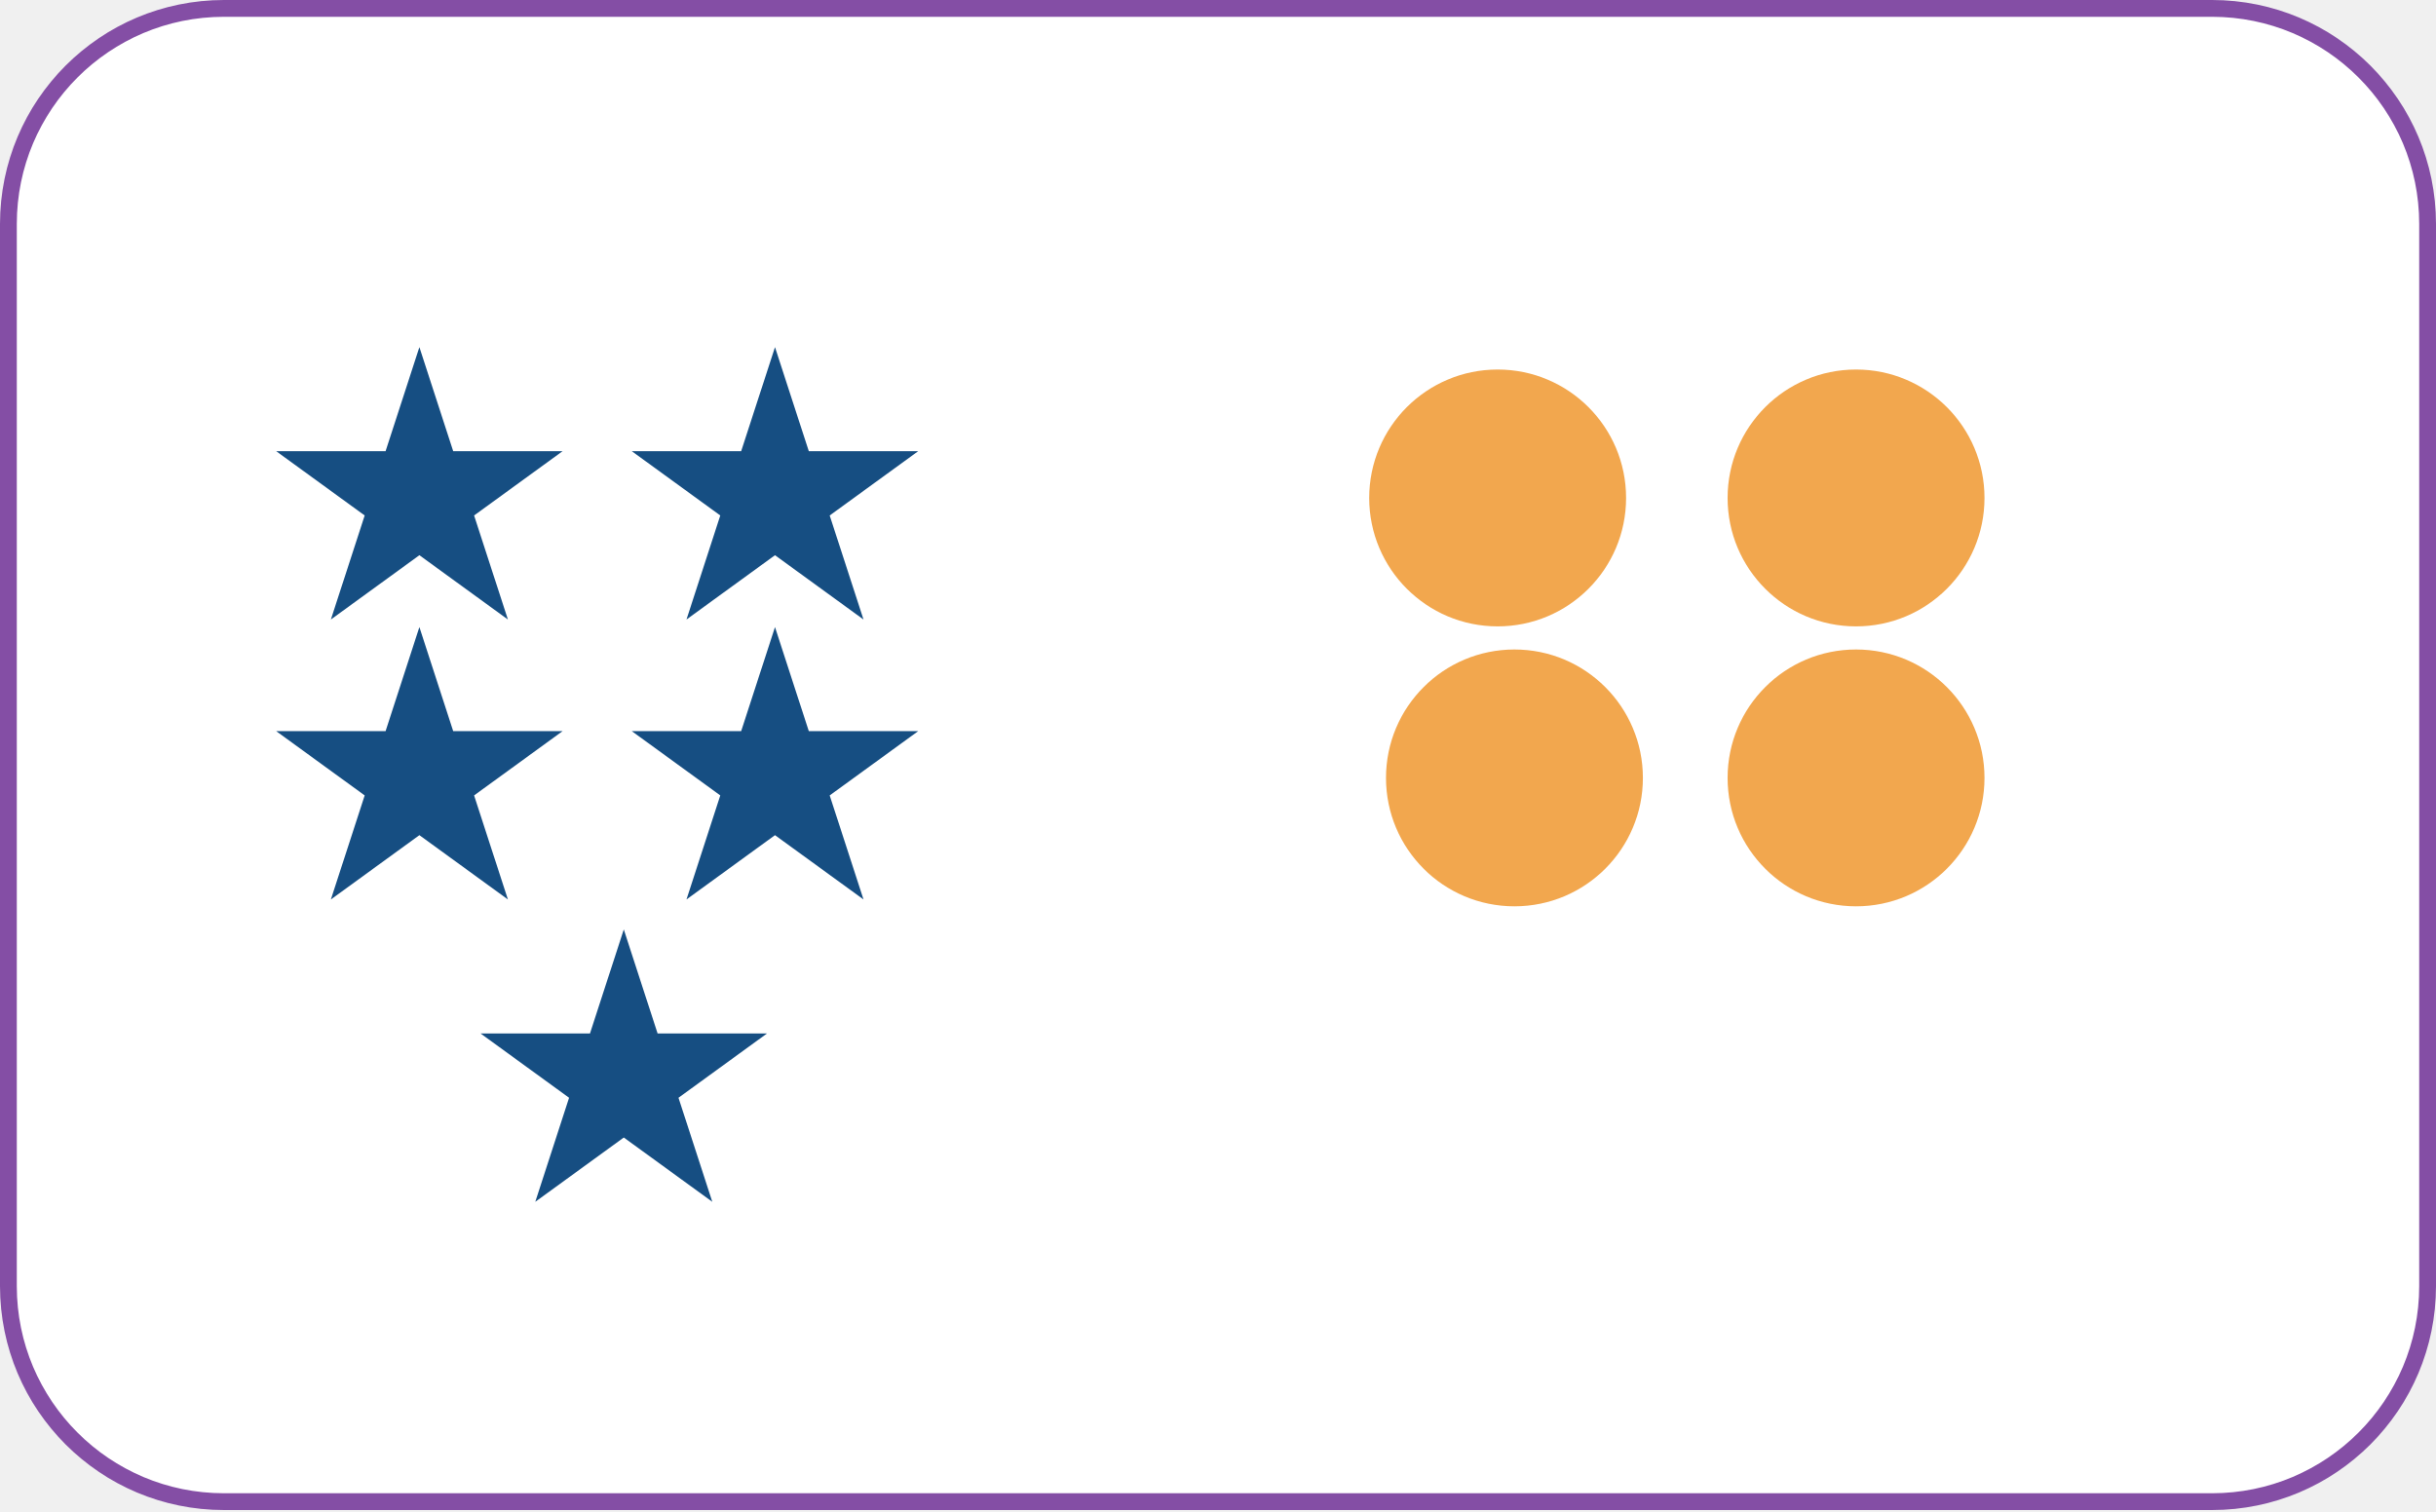
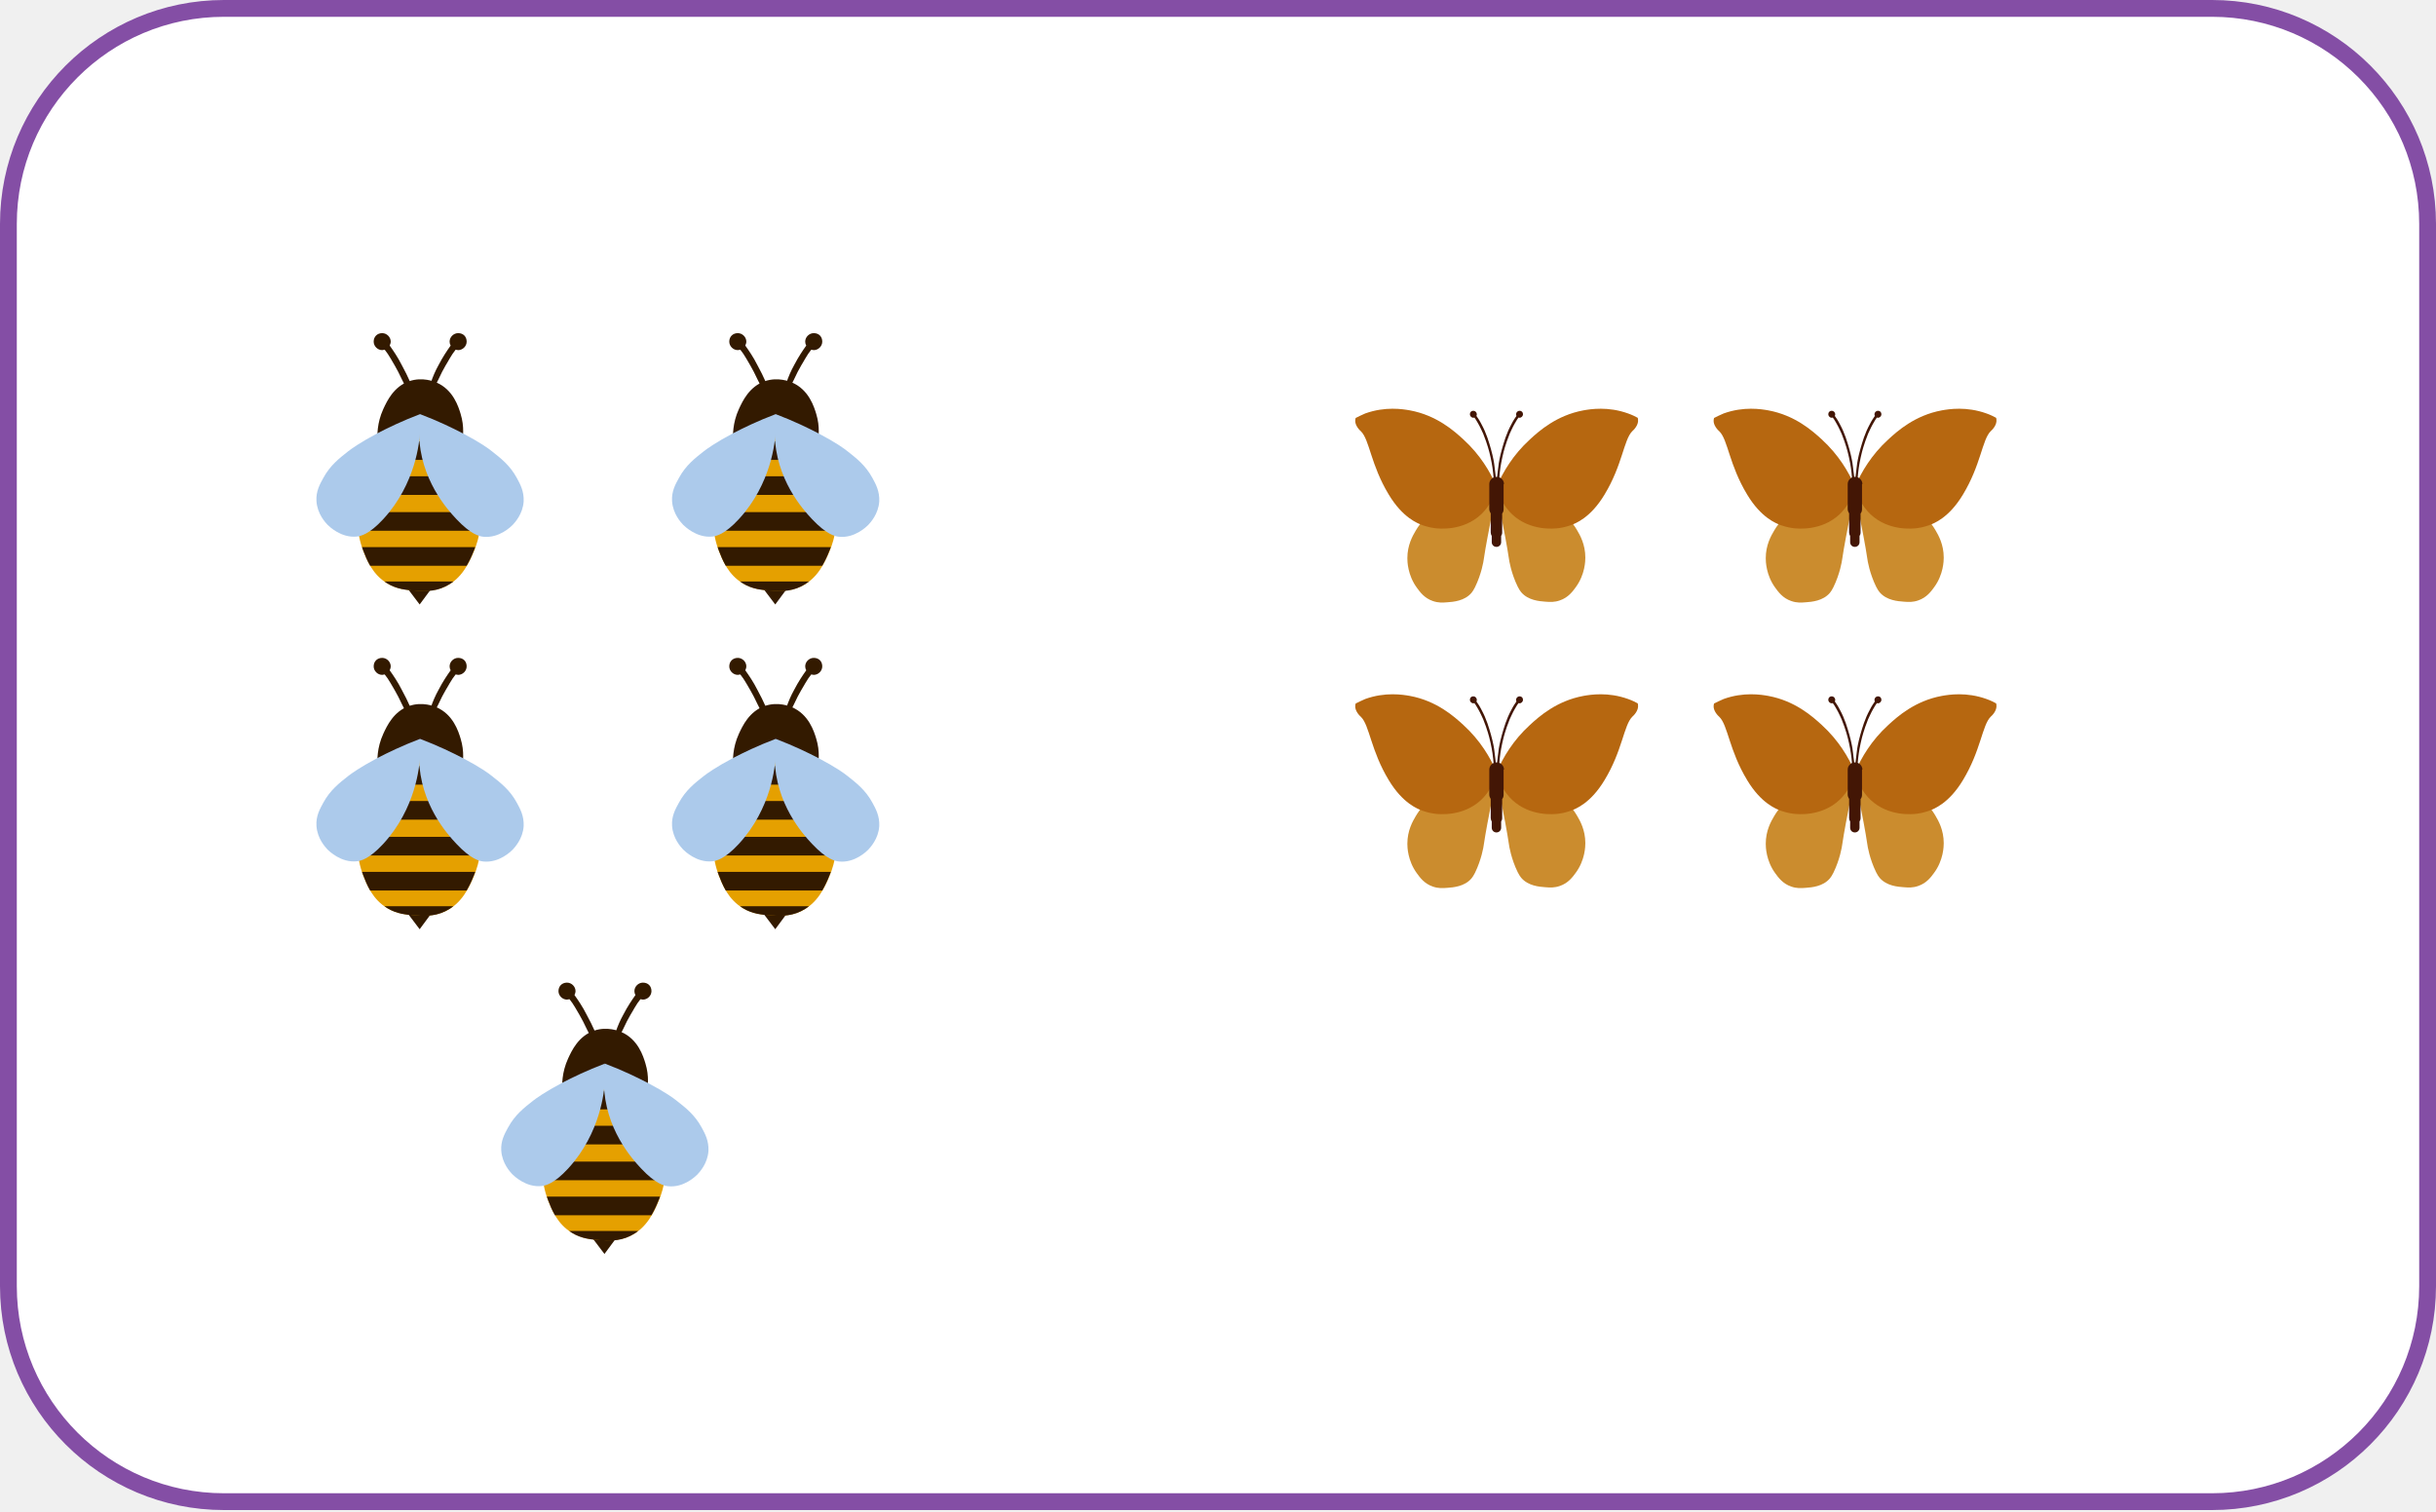
- <svg xmlns="http://www.w3.org/2000/svg" width="870" height="540" viewBox="0 0 870 540" fill="none">
+ <svg xmlns="http://www.w3.org/2000/svg" viewBox="0 0 870 540" fill="none">
  <rect x="3" y="3" width="864" height="533.4" rx="77" fill="white" stroke="#844EA5" stroke-width="6" />
-   <path d="M276.782 224L288.857 261.162H327.931L296.319 284.13L308.394 321.292L276.782 298.325L245.17 321.292L257.244 284.13L225.632 261.162H264.707L276.782 224Z" fill="#164E82" />
-   <path d="M222.782 332L234.857 369.162H273.931L242.319 392.13L254.394 429.292L222.782 406.325L191.17 429.292L203.244 392.13L171.632 369.162H210.707L222.782 332Z" fill="#164E82" />
-   <path d="M149.782 124L161.857 161.162H200.931L169.319 184.13L181.394 221.292L149.782 198.325L118.17 221.292L130.244 184.13L98.632 161.162H137.707L149.782 124Z" fill="#164E82" />
-   <path d="M276.782 124L288.857 161.162H327.931L296.319 184.13L308.394 221.292L276.782 198.325L245.17 221.292L257.244 184.13L225.632 161.162H264.707L276.782 124Z" fill="#164E82" />
-   <path d="M149.782 224L161.857 261.162H200.931L169.319 284.13L181.394 321.292L149.782 298.325L118.17 321.292L130.244 284.13L98.632 261.162H137.707L149.782 224Z" fill="#164E82" />
-   <circle cx="540.873" cy="277.873" r="45.873" fill="#F2A74E" />
-   <circle cx="534.873" cy="177.873" r="45.873" fill="#F2A74E" />
-   <circle cx="662.873" cy="277.873" r="45.873" fill="#F2A74E" />
-   <circle cx="662.873" cy="177.873" r="45.873" fill="#F2A74E" />
+   <path d="M229.62 351C227.985 351 226.574 352.406 226.574 354.034C226.574 354.551 226.722 355.069 226.945 355.439C225.682 357.215 224.122 359.509 222.636 362.394C217.955 370.755 217.806 379.486 218.549 377.34C220.333 372.161 221.967 368.609 222.487 367.722C224.419 363.43 226.276 360.767 226.574 360.101C227.317 358.843 227.985 357.807 228.728 356.919C229.1 356.919 229.248 357.067 229.62 357.067C231.254 357.067 232.666 355.661 232.666 354.034C232.666 352.258 231.477 351 229.62 351Z" fill="#331A00" />
+   <path d="M199.455 354.034C199.455 355.661 200.867 357.067 202.501 357.067C202.873 357.067 203.021 356.919 203.393 356.919C204.136 357.807 204.804 358.843 205.547 360.101C205.919 360.841 207.702 363.504 209.634 367.722C210.154 368.609 211.788 372.161 213.572 377.34C214.315 379.486 219.813 391.028 217.881 384.073C216.098 378.006 214.092 370.755 209.485 362.394C208.074 359.583 206.439 357.215 205.176 355.439C205.325 355.069 205.547 354.551 205.547 354.034C205.547 352.406 204.136 351 202.501 351C200.718 351 199.455 352.258 199.455 354.034Z" fill="#331A00" />
+   <path d="M211.566 442.229C212.977 444.152 214.463 446.002 215.875 447.926C217.286 446.076 218.624 444.226 220.035 442.303C217.212 442.303 214.389 442.303 211.566 442.229Z" fill="#331A00" />
+   <path d="M200.867 390.288C200.644 387.551 200.644 383.037 202.873 378.154C204.21 375.268 206.588 370.089 212.16 368.165C216.915 366.538 221.076 368.313 221.819 368.609C227.911 371.199 229.768 377.414 230.511 379.856C231.923 384.443 231.403 388.513 230.883 390.732C220.853 390.658 210.823 390.51 200.867 390.288Z" fill="#331A00" />
+   <path d="M193.957 412.115C193.66 415.815 193.066 421.882 195.74 428.763C197.078 432.166 199.084 437.271 204.284 440.379C207.776 442.451 211.194 442.673 213.869 442.895C216.841 443.117 220.927 443.413 225.088 441.489C231.031 438.677 233.558 432.906 235.192 429.059C237.644 423.361 237.792 418.33 237.867 415.297C238.015 407.602 236.009 401.831 234.969 398.871C233.112 393.618 230.66 389.622 228.728 386.959C220.778 387.033 212.829 387.107 204.879 387.181C202.873 389.326 200.198 392.656 197.969 397.243C197.078 399.241 194.626 404.642 193.957 412.115Z" fill="#E5A000" />
+   <path d="M228.06 402.127H203.541V408.786H228.06V402.127Z" fill="#331A00" />
+   <path d="M237.941 414.927H194.477V421.586H237.941V414.927Z" fill="#331A00" />
+   <path d="M227.837 389.622H203.319V396.281H227.837V389.622Z" fill="#331A00" />
+   <path d="M216.023 379.93C209.56 382.371 204.433 384.887 200.718 386.811C194.477 390.14 191.654 392.212 190.391 393.174C187.196 395.69 183.927 398.205 181.475 402.719C180.212 405.012 178.801 407.528 179.023 411.005C179.321 415.593 182.218 418.626 182.961 419.44C183.556 420.032 187.865 424.249 193.437 423.658C194.774 423.51 197.821 422.918 202.873 417.442C214.612 404.716 215.801 389.326 215.949 387.033C216.246 383.999 216.172 381.484 216.023 379.93Z" fill="#ACCAEB" />
+   <path d="M216.023 379.93C222.487 382.371 227.614 384.887 231.329 386.811C237.644 390.14 240.467 392.212 241.656 393.174C244.851 395.69 248.12 398.205 250.572 402.719C251.835 405.012 253.172 407.528 253.023 411.079C252.726 415.667 249.829 418.7 249.086 419.514C248.491 420.106 244.256 424.323 238.61 423.731C237.272 423.584 234.226 422.992 228.951 417.368C225.756 413.965 216.023 403.236 215.652 386.959C215.503 383.925 215.8 381.484 216.023 379.93Z" fill="#ACCAEB" />
+   <path d="M195.294 427.431C195.443 427.875 195.592 428.319 195.74 428.689C196.335 430.243 197.078 432.166 198.192 434.09H232.666C233.706 432.314 234.523 430.538 235.118 428.985C235.341 428.467 235.564 427.949 235.712 427.431H195.294Z" fill="#331A00" />
+   <path d="M203.319 439.713C203.616 439.935 203.987 440.157 204.284 440.379C207.776 442.525 211.194 442.747 213.869 442.969C216.841 443.191 220.927 443.561 225.088 441.489C226.128 440.971 227.094 440.379 227.911 439.713H203.319Z" fill="#331A00" />
+   <path d="M663.759 182.404C665.145 189.465 666.24 195.056 666.897 199.543C666.97 200.205 667.7 204.766 670.035 209.547C670.546 210.504 670.838 211.019 671.275 211.534C673.757 214.476 677.843 214.77 679.887 214.917C681.638 215.064 683.171 215.138 685.068 214.476C688.133 213.446 689.739 211.166 690.76 209.768C694.117 205.207 694.19 200.279 694.19 199.175C694.19 194.467 692.293 191.157 691.198 189.318C687.914 183.728 683.171 181.079 680.981 179.902C673.976 176.151 667.262 176.372 664.197 176.666C664.124 178.578 663.905 180.491 663.759 182.404Z" fill="#CB8C2E" />
+   <path d="M662.81 173.208C664.78 168.721 668.283 162.542 674.413 156.952C677.624 154.009 683.9 148.345 693.533 146.579C696.015 146.138 702.291 145.108 709.442 147.683C710.902 148.198 712.07 148.786 712.872 149.228C712.945 149.375 713.018 149.595 713.018 149.89C713.237 151.876 711.413 153.641 710.975 154.009C707.91 157.025 707.472 166.073 701.05 176.666C696.015 185.052 690.614 186.964 689.155 187.553C688.644 187.7 686.965 188.362 684.703 188.656C683.098 188.877 674.486 189.76 668.064 183.728C666.897 182.624 665.072 180.638 663.759 177.401C663.394 176.004 663.102 174.606 662.81 173.208Z" fill="#B66710" />
+   <path d="M661.059 182.624C659.672 189.686 658.577 195.277 657.921 199.764C657.848 200.426 657.118 204.987 654.783 209.768C654.272 210.724 653.98 211.239 653.542 211.754C651.061 214.697 646.974 214.991 644.931 215.138C643.179 215.285 641.647 215.359 639.749 214.697C636.684 213.667 635.079 211.386 634.057 209.989C630.7 205.428 630.627 200.499 630.627 199.396C630.627 194.688 632.525 191.378 633.619 189.539C636.903 183.948 641.647 181.3 643.836 180.123C650.842 176.372 657.556 176.592 660.621 176.886C660.767 178.725 660.913 180.638 661.059 182.624Z" fill="#CB8C2E" />
+   <path d="M662.226 173.208C660.256 168.721 656.753 162.542 650.623 156.952C647.412 154.009 641.136 148.345 631.503 146.579C629.022 146.138 622.746 145.108 615.594 147.683C614.207 148.271 613.04 148.86 612.164 149.301C612.164 149.375 612.091 149.669 612.018 149.963C611.799 151.949 613.624 153.715 614.062 154.083C617.127 157.099 617.564 166.073 623.986 176.666C629.022 185.052 634.422 186.964 635.882 187.553C636.392 187.7 638.071 188.362 640.333 188.656C641.939 188.877 650.55 189.76 656.972 183.728C658.14 182.624 659.964 180.638 661.278 177.401C661.642 176.004 661.934 174.606 662.226 173.208Z" fill="#B66710" />
+   <path d="M665.145 172.914C665.145 171.517 663.978 170.34 662.591 170.34H662.445C661.059 170.34 659.891 171.517 659.891 172.914V181.815C659.891 182.404 660.11 182.918 660.402 183.36V190.201C660.402 190.642 660.548 191.084 660.767 191.452V193.658C660.767 194.615 661.496 195.35 662.445 195.35C663.394 195.35 664.124 194.615 664.124 193.658V191.452C664.343 191.084 664.489 190.716 664.489 190.201V183.433C664.853 182.992 664.999 182.477 664.999 181.889V172.914H665.145Z" fill="#431605" />
+   <path d="M670.692 146.727C670.035 146.727 669.451 147.315 669.451 147.977C669.451 148.198 669.524 148.418 669.597 148.566C669.086 149.301 668.429 150.257 667.846 151.434C665.948 154.892 665.145 157.908 664.416 160.409C663.613 163.278 663.248 165.485 663.175 166.294C662.956 167.912 662.81 169.457 662.737 169.898C662.664 170.781 662.591 171.443 662.591 172.031C662.81 172.031 663.102 172.031 663.321 172.105C663.394 171.296 663.467 170.266 663.613 169.015C663.905 166.147 664.416 164.013 664.562 163.278C665.145 160.556 665.875 158.496 666.167 157.614C666.897 155.48 667.554 154.009 667.773 153.641C668.575 151.876 669.305 150.772 669.451 150.478C669.743 149.963 670.035 149.522 670.327 149.154C670.473 149.154 670.546 149.228 670.692 149.228C671.348 149.228 671.932 148.639 671.932 147.977C671.932 147.241 671.421 146.727 670.692 146.727Z" fill="#431605" />
+   <path d="M654.199 146.727C654.856 146.727 655.439 147.315 655.439 147.977C655.439 148.198 655.366 148.418 655.293 148.566C655.804 149.301 656.461 150.257 657.045 151.434C658.942 154.892 659.745 157.908 660.475 160.409C661.278 163.278 661.642 165.485 661.715 166.294C661.934 167.912 662.08 169.457 662.153 169.898C662.226 170.781 662.299 171.443 662.299 172.031C662.08 172.031 661.788 172.031 661.569 172.105C661.496 171.296 661.424 170.266 661.278 169.015C660.986 166.147 660.475 164.013 660.329 163.278C659.745 160.556 659.015 158.496 658.723 157.614C657.994 155.48 657.337 154.009 657.118 153.641C656.315 151.876 655.585 150.772 655.439 150.478C655.147 149.963 654.856 149.522 654.564 149.154C654.418 149.154 654.345 149.228 654.199 149.228C653.542 149.228 652.958 148.639 652.958 147.977C652.958 147.241 653.469 146.727 654.199 146.727Z" fill="#431605" />
+   <path d="M535.759 182.404C537.145 189.465 538.24 195.056 538.897 199.543C538.97 200.205 539.7 204.766 542.035 209.547C542.546 210.504 542.838 211.019 543.275 211.534C545.757 214.476 549.843 214.77 551.887 214.917C553.638 215.064 555.171 215.138 557.068 214.476C560.133 213.446 561.739 211.166 562.76 209.768C566.117 205.207 566.19 200.279 566.19 199.175C566.19 194.467 564.293 191.157 563.198 189.318C559.914 183.728 555.171 181.079 552.981 179.902C545.976 176.151 539.262 176.372 536.197 176.666C536.124 178.578 535.905 180.491 535.759 182.404Z" fill="#CB8C2E" />
+   <path d="M534.81 173.208C536.78 168.721 540.283 162.542 546.413 156.952C549.624 154.009 555.9 148.345 565.533 146.579C568.015 146.138 574.291 145.108 581.442 147.683C582.902 148.198 584.07 148.786 584.872 149.228C584.945 149.375 585.018 149.595 585.018 149.89C585.237 151.876 583.413 153.641 582.975 154.009C579.91 157.025 579.472 166.073 573.05 176.666C568.015 185.052 562.614 186.964 561.155 187.553C560.644 187.7 558.965 188.362 556.703 188.656C555.098 188.877 546.486 189.76 540.064 183.728C538.897 182.624 537.072 180.638 535.759 177.401C535.394 176.004 535.102 174.606 534.81 173.208Z" fill="#B66710" />
+   <path d="M533.059 182.624C531.672 189.686 530.577 195.277 529.921 199.764C529.848 200.426 529.118 204.987 526.783 209.768C526.272 210.724 525.98 211.239 525.542 211.754C523.061 214.697 518.974 214.991 516.931 215.138C515.179 215.285 513.647 215.359 511.749 214.697C508.684 213.667 507.079 211.386 506.057 209.989C502.7 205.428 502.627 200.499 502.627 199.396C502.627 194.688 504.525 191.378 505.619 189.539C508.903 183.948 513.647 181.3 515.836 180.123C522.842 176.372 529.556 176.592 532.621 176.886C532.767 178.725 532.913 180.638 533.059 182.624Z" fill="#CB8C2E" />
+   <path d="M534.226 173.208C532.256 168.721 528.753 162.542 522.623 156.952C519.412 154.009 513.136 148.345 503.503 146.579C501.022 146.138 494.746 145.108 487.594 147.683C486.207 148.271 485.04 148.86 484.164 149.301C484.164 149.375 484.091 149.669 484.018 149.963C483.799 151.949 485.624 153.715 486.062 154.083C489.127 157.099 489.564 166.073 495.986 176.666C501.022 185.052 506.422 186.964 507.882 187.553C508.392 187.7 510.071 188.362 512.333 188.656C513.939 188.877 522.55 189.76 528.972 183.728C530.14 182.624 531.964 180.638 533.278 177.401C533.642 176.004 533.934 174.606 534.226 173.208Z" fill="#B66710" />
+   <path d="M537.145 172.914C537.145 171.517 535.978 170.34 534.591 170.34H534.445C533.059 170.34 531.891 171.517 531.891 172.914V181.815C531.891 182.404 532.11 182.918 532.402 183.36V190.201C532.402 190.642 532.548 191.084 532.767 191.452V193.658C532.767 194.615 533.496 195.35 534.445 195.35C535.394 195.35 536.124 194.615 536.124 193.658V191.452C536.343 191.084 536.489 190.716 536.489 190.201V183.433C536.853 182.992 536.999 182.477 536.999 181.889V172.914H537.145Z" fill="#431605" />
+   <path d="M542.692 146.727C542.035 146.727 541.451 147.315 541.451 147.977C541.451 148.198 541.524 148.418 541.597 148.566C541.086 149.301 540.429 150.257 539.846 151.434C537.948 154.892 537.145 157.908 536.416 160.409C535.613 163.278 535.248 165.485 535.175 166.294C534.956 167.912 534.81 169.457 534.737 169.898C534.664 170.781 534.591 171.443 534.591 172.031C534.81 172.031 535.102 172.031 535.321 172.105C535.394 171.296 535.467 170.266 535.613 169.015C535.905 166.147 536.416 164.013 536.562 163.278C537.145 160.556 537.875 158.496 538.167 157.614C538.897 155.48 539.554 154.009 539.773 153.641C540.575 151.876 541.305 150.772 541.451 150.478C541.743 149.963 542.035 149.522 542.327 149.154C542.473 149.154 542.546 149.228 542.692 149.228C543.348 149.228 543.932 148.639 543.932 147.977C543.932 147.241 543.421 146.727 542.692 146.727Z" fill="#431605" />
+   <path d="M526.199 146.727C526.856 146.727 527.439 147.315 527.439 147.977C527.439 148.198 527.366 148.418 527.293 148.566C527.804 149.301 528.461 150.257 529.045 151.434C530.942 154.892 531.745 157.908 532.475 160.409C533.278 163.278 533.642 165.485 533.715 166.294C533.934 167.912 534.08 169.457 534.153 169.898C534.226 170.781 534.299 171.443 534.299 172.031C534.08 172.031 533.788 172.031 533.569 172.105C533.496 171.296 533.424 170.266 533.278 169.015C532.986 166.147 532.475 164.013 532.329 163.278C531.745 160.556 531.015 158.496 530.723 157.614C529.994 155.48 529.337 154.009 529.118 153.641C528.315 151.876 527.585 150.772 527.439 150.478C527.147 149.963 526.856 149.522 526.564 149.154C526.418 149.154 526.345 149.228 526.199 149.228C525.542 149.228 524.958 148.639 524.958 147.977C524.958 147.241 525.469 146.727 526.199 146.727Z" fill="#431605" />
+   <path d="M663.759 284.404C665.145 291.465 666.24 297.056 666.897 301.543C666.97 302.205 667.7 306.766 670.035 311.547C670.546 312.504 670.838 313.019 671.275 313.534C673.757 316.476 677.843 316.77 679.887 316.917C681.638 317.064 683.171 317.138 685.068 316.476C688.133 315.446 689.739 313.166 690.76 311.768C694.117 307.207 694.19 302.279 694.19 301.175C694.19 296.467 692.293 293.157 691.198 291.318C687.914 285.728 683.171 283.079 680.981 281.902C673.976 278.151 667.262 278.372 664.197 278.666C664.124 280.578 663.905 282.491 663.759 284.404Z" fill="#CB8C2E" />
+   <path d="M662.81 275.208C664.78 270.721 668.283 264.542 674.413 258.952C677.624 256.009 683.9 250.345 693.533 248.579C696.015 248.138 702.291 247.108 709.442 249.683C710.902 250.198 712.07 250.786 712.872 251.228C712.945 251.375 713.018 251.595 713.018 251.89C713.237 253.876 711.413 255.641 710.975 256.009C707.91 259.025 707.472 268.073 701.05 278.666C696.015 287.052 690.614 288.964 689.155 289.553C688.644 289.7 686.965 290.362 684.703 290.656C683.098 290.877 674.486 291.76 668.064 285.728C666.897 284.624 665.072 282.638 663.759 279.401C663.394 278.004 663.102 276.606 662.81 275.208Z" fill="#B66710" />
+   <path d="M661.059 284.624C659.672 291.686 658.577 297.277 657.921 301.764C657.848 302.426 657.118 306.987 654.783 311.768C654.272 312.724 653.98 313.239 653.542 313.754C651.061 316.697 646.974 316.991 644.931 317.138C643.179 317.285 641.647 317.359 639.749 316.697C636.684 315.667 635.079 313.386 634.057 311.989C630.7 307.428 630.627 302.499 630.627 301.396C630.627 296.688 632.525 293.378 633.619 291.539C636.903 285.948 641.647 283.3 643.836 282.123C650.842 278.372 657.556 278.592 660.621 278.886C660.767 280.725 660.913 282.638 661.059 284.624Z" fill="#CB8C2E" />
+   <path d="M662.226 275.208C660.256 270.721 656.753 264.542 650.623 258.952C647.412 256.009 641.136 250.345 631.503 248.579C629.022 248.138 622.746 247.108 615.594 249.683C614.207 250.271 613.04 250.86 612.164 251.301C612.164 251.375 612.091 251.669 612.018 251.963C611.799 253.949 613.624 255.715 614.062 256.083C617.127 259.099 617.564 268.073 623.986 278.666C629.022 287.052 634.422 288.964 635.882 289.553C636.392 289.7 638.071 290.362 640.333 290.656C641.939 290.877 650.55 291.76 656.972 285.728C658.14 284.624 659.964 282.638 661.278 279.401C661.642 278.004 661.934 276.606 662.226 275.208Z" fill="#B66710" />
+   <path d="M665.145 274.914C665.145 273.517 663.978 272.34 662.591 272.34H662.445C661.059 272.34 659.891 273.517 659.891 274.914V283.815C659.891 284.404 660.11 284.918 660.402 285.36V292.201C660.402 292.642 660.548 293.084 660.767 293.452V295.658C660.767 296.615 661.496 297.35 662.445 297.35C663.394 297.35 664.124 296.615 664.124 295.658V293.452C664.343 293.084 664.489 292.716 664.489 292.201V285.433C664.853 284.992 664.999 284.477 664.999 283.889V274.914H665.145Z" fill="#431605" />
+   <path d="M670.692 248.727C670.035 248.727 669.451 249.315 669.451 249.977C669.451 250.198 669.524 250.418 669.597 250.566C669.086 251.301 668.429 252.257 667.846 253.434C665.948 256.892 665.145 259.908 664.416 262.409C663.613 265.278 663.248 267.485 663.175 268.294C662.956 269.912 662.81 271.457 662.737 271.898C662.664 272.781 662.591 273.443 662.591 274.031C662.81 274.031 663.102 274.031 663.321 274.105C663.394 273.296 663.467 272.266 663.613 271.015C663.905 268.147 664.416 266.013 664.562 265.278C665.145 262.556 665.875 260.496 666.167 259.614C666.897 257.48 667.554 256.009 667.773 255.641C668.575 253.876 669.305 252.772 669.451 252.478C669.743 251.963 670.035 251.522 670.327 251.154C670.473 251.154 670.546 251.228 670.692 251.228C671.348 251.228 671.932 250.639 671.932 249.977C671.932 249.241 671.421 248.727 670.692 248.727Z" fill="#431605" />
+   <path d="M654.199 248.727C654.856 248.727 655.439 249.315 655.439 249.977C655.439 250.198 655.366 250.418 655.293 250.566C655.804 251.301 656.461 252.257 657.045 253.434C658.942 256.892 659.745 259.908 660.475 262.409C661.278 265.278 661.642 267.485 661.715 268.294C661.934 269.912 662.08 271.457 662.153 271.898C662.226 272.781 662.299 273.443 662.299 274.031C662.08 274.031 661.788 274.031 661.569 274.105C661.496 273.296 661.424 272.266 661.278 271.015C660.986 268.147 660.475 266.013 660.329 265.278C659.745 262.556 659.015 260.496 658.723 259.614C657.994 257.48 657.337 256.009 657.118 255.641C656.315 253.876 655.585 252.772 655.439 252.478C655.147 251.963 654.856 251.522 654.564 251.154C654.418 251.154 654.345 251.228 654.199 251.228C653.542 251.228 652.958 250.639 652.958 249.977C652.958 249.241 653.469 248.727 654.199 248.727Z" fill="#431605" />
+   <path d="M535.759 284.404C537.145 291.465 538.24 297.056 538.897 301.543C538.97 302.205 539.7 306.766 542.035 311.547C542.546 312.504 542.838 313.019 543.275 313.534C545.757 316.476 549.843 316.77 551.887 316.917C553.638 317.064 555.171 317.138 557.068 316.476C560.133 315.446 561.739 313.166 562.76 311.768C566.117 307.207 566.19 302.279 566.19 301.175C566.19 296.467 564.293 293.157 563.198 291.318C559.914 285.728 555.171 283.079 552.981 281.902C545.976 278.151 539.262 278.372 536.197 278.666C536.124 280.578 535.905 282.491 535.759 284.404Z" fill="#CB8C2E" />
+   <path d="M534.81 275.208C536.78 270.721 540.283 264.542 546.413 258.952C549.624 256.009 555.9 250.345 565.533 248.579C568.015 248.138 574.291 247.108 581.442 249.683C582.902 250.198 584.07 250.786 584.872 251.228C584.945 251.375 585.018 251.595 585.018 251.89C585.237 253.876 583.413 255.641 582.975 256.009C579.91 259.025 579.472 268.073 573.05 278.666C568.015 287.052 562.614 288.964 561.155 289.553C560.644 289.7 558.965 290.362 556.703 290.656C555.098 290.877 546.486 291.76 540.064 285.728C538.897 284.624 537.072 282.638 535.759 279.401C535.394 278.004 535.102 276.606 534.81 275.208Z" fill="#B66710" />
+   <path d="M533.059 284.624C531.672 291.686 530.577 297.277 529.921 301.764C529.848 302.426 529.118 306.987 526.783 311.768C526.272 312.724 525.98 313.239 525.542 313.754C523.061 316.697 518.974 316.991 516.931 317.138C515.179 317.285 513.647 317.359 511.749 316.697C508.684 315.667 507.079 313.386 506.057 311.989C502.7 307.428 502.627 302.499 502.627 301.396C502.627 296.688 504.525 293.378 505.619 291.539C508.903 285.948 513.647 283.3 515.836 282.123C522.842 278.372 529.556 278.592 532.621 278.886C532.767 280.725 532.913 282.638 533.059 284.624Z" fill="#CB8C2E" />
+   <path d="M534.226 275.208C532.256 270.721 528.753 264.542 522.623 258.952C519.412 256.009 513.136 250.345 503.503 248.579C501.022 248.138 494.746 247.108 487.594 249.683C486.207 250.271 485.04 250.86 484.164 251.301C484.164 251.375 484.091 251.669 484.018 251.963C483.799 253.949 485.624 255.715 486.062 256.083C489.127 259.099 489.564 268.073 495.986 278.666C501.022 287.052 506.422 288.964 507.882 289.553C508.392 289.7 510.071 290.362 512.333 290.656C513.939 290.877 522.55 291.76 528.972 285.728C530.14 284.624 531.964 282.638 533.278 279.401C533.642 278.004 533.934 276.606 534.226 275.208Z" fill="#B66710" />
+   <path d="M537.145 274.914C537.145 273.517 535.978 272.34 534.591 272.34H534.445C533.059 272.34 531.891 273.517 531.891 274.914V283.815C531.891 284.404 532.11 284.918 532.402 285.36V292.201C532.402 292.642 532.548 293.084 532.767 293.452V295.658C532.767 296.615 533.496 297.35 534.445 297.35C535.394 297.35 536.124 296.615 536.124 295.658V293.452C536.343 293.084 536.489 292.716 536.489 292.201V285.433C536.853 284.992 536.999 284.477 536.999 283.889V274.914H537.145Z" fill="#431605" />
+   <path d="M542.692 248.727C542.035 248.727 541.451 249.315 541.451 249.977C541.451 250.198 541.524 250.418 541.597 250.566C541.086 251.301 540.429 252.257 539.846 253.434C537.948 256.892 537.145 259.908 536.416 262.409C535.613 265.278 535.248 267.485 535.175 268.294C534.956 269.912 534.81 271.457 534.737 271.898C534.664 272.781 534.591 273.443 534.591 274.031C534.81 274.031 535.102 274.031 535.321 274.105C535.394 273.296 535.467 272.266 535.613 271.015C535.905 268.147 536.416 266.013 536.562 265.278C537.145 262.556 537.875 260.496 538.167 259.614C538.897 257.48 539.554 256.009 539.773 255.641C540.575 253.876 541.305 252.772 541.451 252.478C541.743 251.963 542.035 251.522 542.327 251.154C542.473 251.154 542.546 251.228 542.692 251.228C543.348 251.228 543.932 250.639 543.932 249.977C543.932 249.241 543.421 248.727 542.692 248.727Z" fill="#431605" />
+   <path d="M526.199 248.727C526.856 248.727 527.439 249.315 527.439 249.977C527.439 250.198 527.366 250.418 527.293 250.566C527.804 251.301 528.461 252.257 529.045 253.434C530.942 256.892 531.745 259.908 532.475 262.409C533.278 265.278 533.642 267.485 533.715 268.294C533.934 269.912 534.08 271.457 534.153 271.898C534.226 272.781 534.299 273.443 534.299 274.031C534.08 274.031 533.788 274.031 533.569 274.105C533.496 273.296 533.424 272.266 533.278 271.015C532.986 268.147 532.475 266.013 532.329 265.278C531.745 262.556 531.015 260.496 530.723 259.614C529.994 257.48 529.337 256.009 529.118 255.641C528.315 253.876 527.585 252.772 527.439 252.478C527.147 251.963 526.856 251.522 526.564 251.154C526.418 251.154 526.345 251.228 526.199 251.228C525.542 251.228 524.958 250.639 524.958 249.977C524.958 249.241 525.469 248.727 526.199 248.727Z" fill="#431605" />
+   <path d="M290.62 119C288.985 119 287.574 120.406 287.574 122.034C287.574 122.551 287.722 123.069 287.945 123.439C286.682 125.215 285.122 127.509 283.636 130.394C278.955 138.755 278.806 147.486 279.549 145.34C281.333 140.161 282.967 136.609 283.487 135.722C285.419 131.43 287.276 128.767 287.574 128.101C288.317 126.843 288.985 125.807 289.728 124.919C290.1 124.919 290.248 125.067 290.62 125.067C292.254 125.067 293.666 123.661 293.666 122.034C293.666 120.258 292.477 119 290.62 119Z" fill="#331A00" />
+   <path d="M260.455 122.034C260.455 123.661 261.867 125.067 263.501 125.067C263.873 125.067 264.021 124.919 264.393 124.919C265.136 125.807 265.804 126.843 266.547 128.101C266.919 128.841 268.702 131.504 270.634 135.722C271.154 136.609 272.788 140.161 274.572 145.34C275.315 147.486 280.813 159.028 278.881 152.073C277.098 146.006 275.092 138.755 270.485 130.394C269.074 127.583 267.439 125.215 266.176 123.439C266.325 123.069 266.547 122.551 266.547 122.034C266.547 120.406 265.136 119 263.501 119C261.718 119 260.455 120.258 260.455 122.034Z" fill="#331A00" />
+   <path d="M272.566 210.229C273.977 212.153 275.463 214.002 276.875 215.926C278.286 214.076 279.624 212.227 281.035 210.303C278.212 210.303 275.389 210.303 272.566 210.229Z" fill="#331A00" />
+   <path d="M261.867 158.288C261.644 155.551 261.644 151.037 263.873 146.154C265.21 143.268 267.588 138.089 273.16 136.166C277.915 134.538 282.076 136.313 282.819 136.609C288.911 139.199 290.768 145.414 291.511 147.856C292.923 152.443 292.403 156.513 291.883 158.732C281.853 158.658 271.823 158.51 261.867 158.288Z" fill="#331A00" />
+   <path d="M254.957 180.115C254.66 183.815 254.066 189.882 256.74 196.763C258.078 200.166 260.084 205.272 265.284 208.379C268.776 210.451 272.194 210.673 274.869 210.895C277.841 211.117 281.927 211.413 286.088 209.489C292.031 206.677 294.558 200.906 296.192 197.059C298.644 191.362 298.792 186.33 298.867 183.297C299.015 175.602 297.009 169.831 295.969 166.871C294.112 161.618 291.66 157.622 289.728 154.959C281.778 155.033 273.829 155.107 265.879 155.181C263.873 157.326 261.198 160.656 258.969 165.243C258.078 167.241 255.626 172.642 254.957 180.115Z" fill="#E5A000" />
+   <path d="M289.06 170.127H264.541V176.786H289.06V170.127Z" fill="#331A00" />
+   <path d="M298.941 182.927H255.477V189.586H298.941V182.927Z" fill="#331A00" />
+   <path d="M288.837 157.622H264.319V164.281H288.837V157.622Z" fill="#331A00" />
+   <path d="M277.023 147.93C270.56 150.371 265.433 152.887 261.718 154.811C255.477 158.14 252.654 160.212 251.391 161.174C248.196 163.69 244.927 166.205 242.475 170.719C241.212 173.012 239.801 175.528 240.023 179.005C240.321 183.593 243.218 186.626 243.961 187.44C244.556 188.032 248.865 192.249 254.437 191.658C255.774 191.51 258.821 190.918 263.873 185.442C275.612 172.716 276.801 157.326 276.949 155.033C277.246 151.999 277.172 149.484 277.023 147.93Z" fill="#ACCAEB" />
+   <path d="M277.023 147.93C283.487 150.371 288.614 152.887 292.329 154.811C298.644 158.14 301.467 160.212 302.656 161.174C305.851 163.69 309.12 166.205 311.572 170.719C312.835 173.012 314.172 175.528 314.023 179.079C313.726 183.667 310.829 186.7 310.086 187.514C309.491 188.106 305.256 192.323 299.61 191.731C298.272 191.584 295.226 190.992 289.951 185.368C286.756 181.965 277.023 171.236 276.652 154.959C276.503 151.925 276.8 149.484 277.023 147.93Z" fill="#ACCAEB" />
+   <path d="M256.294 195.431C256.443 195.875 256.592 196.319 256.74 196.689C257.335 198.243 258.078 200.166 259.192 202.09H293.666C294.706 200.314 295.523 198.539 296.118 196.985C296.341 196.467 296.564 195.949 296.712 195.431H256.294Z" fill="#331A00" />
+   <path d="M264.319 207.713C264.616 207.935 264.987 208.157 265.284 208.379C268.776 210.525 272.194 210.747 274.869 210.969C277.841 211.191 281.927 211.561 286.088 209.489C287.128 208.971 288.094 208.379 288.911 207.713H264.319Z" fill="#331A00" />
+   <path d="M163.62 119C161.985 119 160.574 120.406 160.574 122.034C160.574 122.551 160.722 123.069 160.945 123.439C159.682 125.215 158.122 127.509 156.636 130.394C151.955 138.755 151.806 147.486 152.549 145.34C154.333 140.161 155.967 136.609 156.487 135.722C158.419 131.43 160.276 128.767 160.574 128.101C161.317 126.843 161.985 125.807 162.728 124.919C163.1 124.919 163.248 125.067 163.62 125.067C165.254 125.067 166.666 123.661 166.666 122.034C166.666 120.258 165.477 119 163.62 119Z" fill="#331A00" />
+   <path d="M133.455 122.034C133.455 123.661 134.867 125.067 136.501 125.067C136.873 125.067 137.021 124.919 137.393 124.919C138.136 125.807 138.804 126.843 139.547 128.101C139.919 128.841 141.702 131.504 143.634 135.722C144.154 136.609 145.788 140.161 147.572 145.34C148.315 147.486 153.813 159.028 151.881 152.073C150.098 146.006 148.092 138.755 143.485 130.394C142.074 127.583 140.439 125.215 139.176 123.439C139.325 123.069 139.547 122.551 139.547 122.034C139.547 120.406 138.136 119 136.501 119C134.718 119 133.455 120.258 133.455 122.034Z" fill="#331A00" />
+   <path d="M145.566 210.229C146.977 212.153 148.463 214.002 149.875 215.926C151.286 214.076 152.624 212.227 154.035 210.303C151.212 210.303 148.389 210.303 145.566 210.229Z" fill="#331A00" />
+   <path d="M134.867 158.288C134.644 155.551 134.644 151.037 136.873 146.154C138.21 143.268 140.588 138.089 146.16 136.166C150.915 134.538 155.076 136.313 155.819 136.609C161.911 139.199 163.768 145.414 164.511 147.856C165.923 152.443 165.403 156.513 164.883 158.732C154.853 158.658 144.823 158.51 134.867 158.288Z" fill="#331A00" />
+   <path d="M127.957 180.115C127.66 183.815 127.066 189.882 129.74 196.763C131.078 200.166 133.084 205.272 138.284 208.379C141.776 210.451 145.194 210.673 147.869 210.895C150.841 211.117 154.927 211.413 159.088 209.489C165.031 206.677 167.558 200.906 169.192 197.059C171.644 191.362 171.792 186.33 171.867 183.297C172.015 175.602 170.009 169.831 168.969 166.871C167.112 161.618 164.66 157.622 162.728 154.959C154.778 155.033 146.829 155.107 138.879 155.181C136.873 157.326 134.198 160.656 131.969 165.243C131.078 167.241 128.626 172.642 127.957 180.115Z" fill="#E5A000" />
+   <path d="M162.06 170.127H137.541V176.786H162.06V170.127Z" fill="#331A00" />
+   <path d="M171.941 182.927H128.477V189.586H171.941V182.927Z" fill="#331A00" />
+   <path d="M161.837 157.622H137.319V164.281H161.837V157.622Z" fill="#331A00" />
+   <path d="M150.023 147.93C143.56 150.371 138.433 152.887 134.718 154.811C128.477 158.14 125.654 160.212 124.391 161.174C121.196 163.69 117.927 166.205 115.475 170.719C114.212 173.012 112.801 175.528 113.023 179.005C113.321 183.593 116.218 186.626 116.961 187.44C117.556 188.032 121.865 192.249 127.437 191.658C128.774 191.51 131.821 190.918 136.873 185.442C148.612 172.716 149.801 157.326 149.949 155.033C150.246 151.999 150.172 149.484 150.023 147.93Z" fill="#ACCAEB" />
+   <path d="M150.023 147.93C156.487 150.371 161.614 152.887 165.329 154.811C171.644 158.14 174.467 160.212 175.656 161.174C178.851 163.69 182.12 166.205 184.572 170.719C185.835 173.012 187.172 175.528 187.023 179.079C186.726 183.667 183.829 186.7 183.086 187.514C182.491 188.106 178.256 192.323 172.61 191.731C171.272 191.584 168.226 190.992 162.951 185.368C159.756 181.965 150.023 171.236 149.652 154.959C149.503 151.925 149.8 149.484 150.023 147.93Z" fill="#ACCAEB" />
+   <path d="M129.294 195.431C129.443 195.875 129.592 196.319 129.74 196.689C130.335 198.243 131.078 200.166 132.192 202.09H166.666C167.706 200.314 168.523 198.539 169.118 196.985C169.341 196.467 169.564 195.949 169.712 195.431H129.294Z" fill="#331A00" />
+   <path d="M137.319 207.713C137.616 207.935 137.987 208.157 138.284 208.379C141.776 210.525 145.194 210.747 147.869 210.969C150.841 211.191 154.927 211.561 159.088 209.489C160.128 208.971 161.094 208.379 161.911 207.713H137.319Z" fill="#331A00" />
+   <path d="M290.62 235C288.985 235 287.574 236.406 287.574 238.034C287.574 238.551 287.722 239.069 287.945 239.439C286.682 241.215 285.122 243.509 283.636 246.394C278.955 254.755 278.806 263.486 279.549 261.34C281.333 256.161 282.967 252.609 283.487 251.722C285.419 247.43 287.276 244.767 287.574 244.101C288.317 242.843 288.985 241.807 289.728 240.919C290.1 240.919 290.248 241.067 290.62 241.067C292.254 241.067 293.666 239.661 293.666 238.034C293.666 236.258 292.477 235 290.62 235Z" fill="#331A00" />
+   <path d="M260.455 238.034C260.455 239.661 261.867 241.067 263.501 241.067C263.873 241.067 264.021 240.919 264.393 240.919C265.136 241.807 265.804 242.843 266.547 244.101C266.919 244.841 268.702 247.504 270.634 251.722C271.154 252.609 272.788 256.161 274.572 261.34C275.315 263.486 280.813 275.028 278.881 268.073C277.098 262.006 275.092 254.755 270.485 246.394C269.074 243.583 267.439 241.215 266.176 239.439C266.325 239.069 266.547 238.551 266.547 238.034C266.547 236.406 265.136 235 263.501 235C261.718 235 260.455 236.258 260.455 238.034Z" fill="#331A00" />
+   <path d="M272.566 326.229C273.977 328.152 275.463 330.002 276.875 331.926C278.286 330.076 279.624 328.226 281.035 326.303C278.212 326.303 275.389 326.303 272.566 326.229Z" fill="#331A00" />
+   <path d="M261.867 274.288C261.644 271.551 261.644 267.037 263.873 262.154C265.21 259.268 267.588 254.089 273.16 252.166C277.915 250.538 282.076 252.313 282.819 252.609C288.911 255.199 290.768 261.414 291.511 263.856C292.923 268.443 292.403 272.513 291.883 274.732C281.853 274.658 271.823 274.51 261.867 274.288Z" fill="#331A00" />
+   <path d="M254.957 296.115C254.66 299.815 254.066 305.882 256.74 312.763C258.078 316.166 260.084 321.272 265.284 324.379C268.776 326.451 272.194 326.673 274.869 326.895C277.841 327.117 281.927 327.413 286.088 325.489C292.031 322.677 294.558 316.906 296.192 313.059C298.644 307.362 298.792 302.33 298.867 299.297C299.015 291.602 297.009 285.831 295.969 282.871C294.112 277.618 291.66 273.622 289.728 270.959C281.778 271.033 273.829 271.107 265.879 271.181C263.873 273.326 261.198 276.656 258.969 281.243C258.078 283.241 255.626 288.642 254.957 296.115Z" fill="#E5A000" />
+   <path d="M289.06 286.127H264.541V292.786H289.06V286.127Z" fill="#331A00" />
+   <path d="M298.941 298.927H255.477V305.586H298.941V298.927Z" fill="#331A00" />
+   <path d="M288.837 273.622H264.319V280.281H288.837V273.622Z" fill="#331A00" />
+   <path d="M277.023 263.93C270.56 266.371 265.433 268.887 261.718 270.811C255.477 274.14 252.654 276.212 251.391 277.174C248.196 279.69 244.927 282.205 242.475 286.719C241.212 289.012 239.801 291.528 240.023 295.005C240.321 299.593 243.218 302.626 243.961 303.44C244.556 304.032 248.865 308.249 254.437 307.658C255.774 307.51 258.821 306.918 263.873 301.442C275.612 288.716 276.801 273.326 276.949 271.033C277.246 267.999 277.172 265.484 277.023 263.93Z" fill="#ACCAEB" />
+   <path d="M277.023 263.93C283.487 266.371 288.614 268.887 292.329 270.811C298.644 274.14 301.467 276.212 302.656 277.174C305.851 279.69 309.12 282.205 311.572 286.719C312.835 289.012 314.172 291.528 314.023 295.079C313.726 299.667 310.829 302.7 310.086 303.514C309.491 304.106 305.256 308.323 299.61 307.731C298.272 307.584 295.226 306.992 289.951 301.368C286.756 297.965 277.023 287.236 276.652 270.959C276.503 267.925 276.8 265.484 277.023 263.93Z" fill="#ACCAEB" />
+   <path d="M256.294 311.431C256.443 311.875 256.592 312.319 256.74 312.689C257.335 314.243 258.078 316.166 259.192 318.09H293.666C294.706 316.314 295.523 314.538 296.118 312.985C296.341 312.467 296.564 311.949 296.712 311.431H256.294Z" fill="#331A00" />
+   <path d="M264.319 323.713C264.616 323.935 264.987 324.157 265.284 324.379C268.776 326.525 272.194 326.747 274.869 326.969C277.841 327.191 281.927 327.561 286.088 325.489C287.128 324.971 288.094 324.379 288.911 323.713H264.319Z" fill="#331A00" />
+   <path d="M163.62 235C161.985 235 160.574 236.406 160.574 238.034C160.574 238.551 160.722 239.069 160.945 239.439C159.682 241.215 158.122 243.509 156.636 246.394C151.955 254.755 151.806 263.486 152.549 261.34C154.333 256.161 155.967 252.609 156.487 251.722C158.419 247.43 160.276 244.767 160.574 244.101C161.317 242.843 161.985 241.807 162.728 240.919C163.1 240.919 163.248 241.067 163.62 241.067C165.254 241.067 166.666 239.661 166.666 238.034C166.666 236.258 165.477 235 163.62 235Z" fill="#331A00" />
+   <path d="M133.455 238.034C133.455 239.661 134.867 241.067 136.501 241.067C136.873 241.067 137.021 240.919 137.393 240.919C138.136 241.807 138.804 242.843 139.547 244.101C139.919 244.841 141.702 247.504 143.634 251.722C144.154 252.609 145.788 256.161 147.572 261.34C148.315 263.486 153.813 275.028 151.881 268.073C150.098 262.006 148.092 254.755 143.485 246.394C142.074 243.583 140.439 241.215 139.176 239.439C139.325 239.069 139.547 238.551 139.547 238.034C139.547 236.406 138.136 235 136.501 235C134.718 235 133.455 236.258 133.455 238.034Z" fill="#331A00" />
+   <path d="M145.566 326.229C146.977 328.152 148.463 330.002 149.875 331.926C151.286 330.076 152.624 328.226 154.035 326.303C151.212 326.303 148.389 326.303 145.566 326.229Z" fill="#331A00" />
+   <path d="M134.867 274.288C134.644 271.551 134.644 267.037 136.873 262.154C138.21 259.268 140.588 254.089 146.16 252.166C150.915 250.538 155.076 252.313 155.819 252.609C161.911 255.199 163.768 261.414 164.511 263.856C165.923 268.443 165.403 272.513 164.883 274.732C154.853 274.658 144.823 274.51 134.867 274.288Z" fill="#331A00" />
+   <path d="M127.957 296.115C127.66 299.815 127.066 305.882 129.74 312.763C131.078 316.166 133.084 321.272 138.284 324.379C141.776 326.451 145.194 326.673 147.869 326.895C150.841 327.117 154.927 327.413 159.088 325.489C165.031 322.677 167.558 316.906 169.192 313.059C171.644 307.362 171.792 302.33 171.867 299.297C172.015 291.602 170.009 285.831 168.969 282.871C167.112 277.618 164.66 273.622 162.728 270.959C154.778 271.033 146.829 271.107 138.879 271.181C136.873 273.326 134.198 276.656 131.969 281.243C131.078 283.241 128.626 288.642 127.957 296.115Z" fill="#E5A000" />
+   <path d="M162.06 286.127H137.541V292.786H162.06V286.127Z" fill="#331A00" />
+   <path d="M171.941 298.927H128.477V305.586H171.941V298.927Z" fill="#331A00" />
+   <path d="M161.837 273.622H137.319V280.281H161.837V273.622Z" fill="#331A00" />
+   <path d="M150.023 263.93C143.56 266.371 138.433 268.887 134.718 270.811C128.477 274.14 125.654 276.212 124.391 277.174C121.196 279.69 117.927 282.205 115.475 286.719C114.212 289.012 112.801 291.528 113.023 295.005C113.321 299.593 116.218 302.626 116.961 303.44C117.556 304.032 121.865 308.249 127.437 307.658C128.774 307.51 131.821 306.918 136.873 301.442C148.612 288.716 149.801 273.326 149.949 271.033C150.246 267.999 150.172 265.484 150.023 263.93Z" fill="#ACCAEB" />
+   <path d="M150.023 263.93C156.487 266.371 161.614 268.887 165.329 270.811C171.644 274.14 174.467 276.212 175.656 277.174C178.851 279.69 182.12 282.205 184.572 286.719C185.835 289.012 187.172 291.528 187.023 295.079C186.726 299.667 183.829 302.7 183.086 303.514C182.491 304.106 178.256 308.323 172.61 307.731C171.272 307.584 168.226 306.992 162.951 301.368C159.756 297.965 150.023 287.236 149.652 270.959C149.503 267.925 149.8 265.484 150.023 263.93Z" fill="#ACCAEB" />
+   <path d="M129.294 311.431C129.443 311.875 129.592 312.319 129.74 312.689C130.335 314.243 131.078 316.166 132.192 318.09H166.666C167.706 316.314 168.523 314.538 169.118 312.985C169.341 312.467 169.564 311.949 169.712 311.431H129.294Z" fill="#331A00" />
+   <path d="M137.319 323.713C137.616 323.935 137.987 324.157 138.284 324.379C141.776 326.525 145.194 326.747 147.869 326.969C150.841 327.191 154.927 327.561 159.088 325.489C160.128 324.971 161.094 324.379 161.911 323.713H137.319Z" fill="#331A00" />
</svg>
